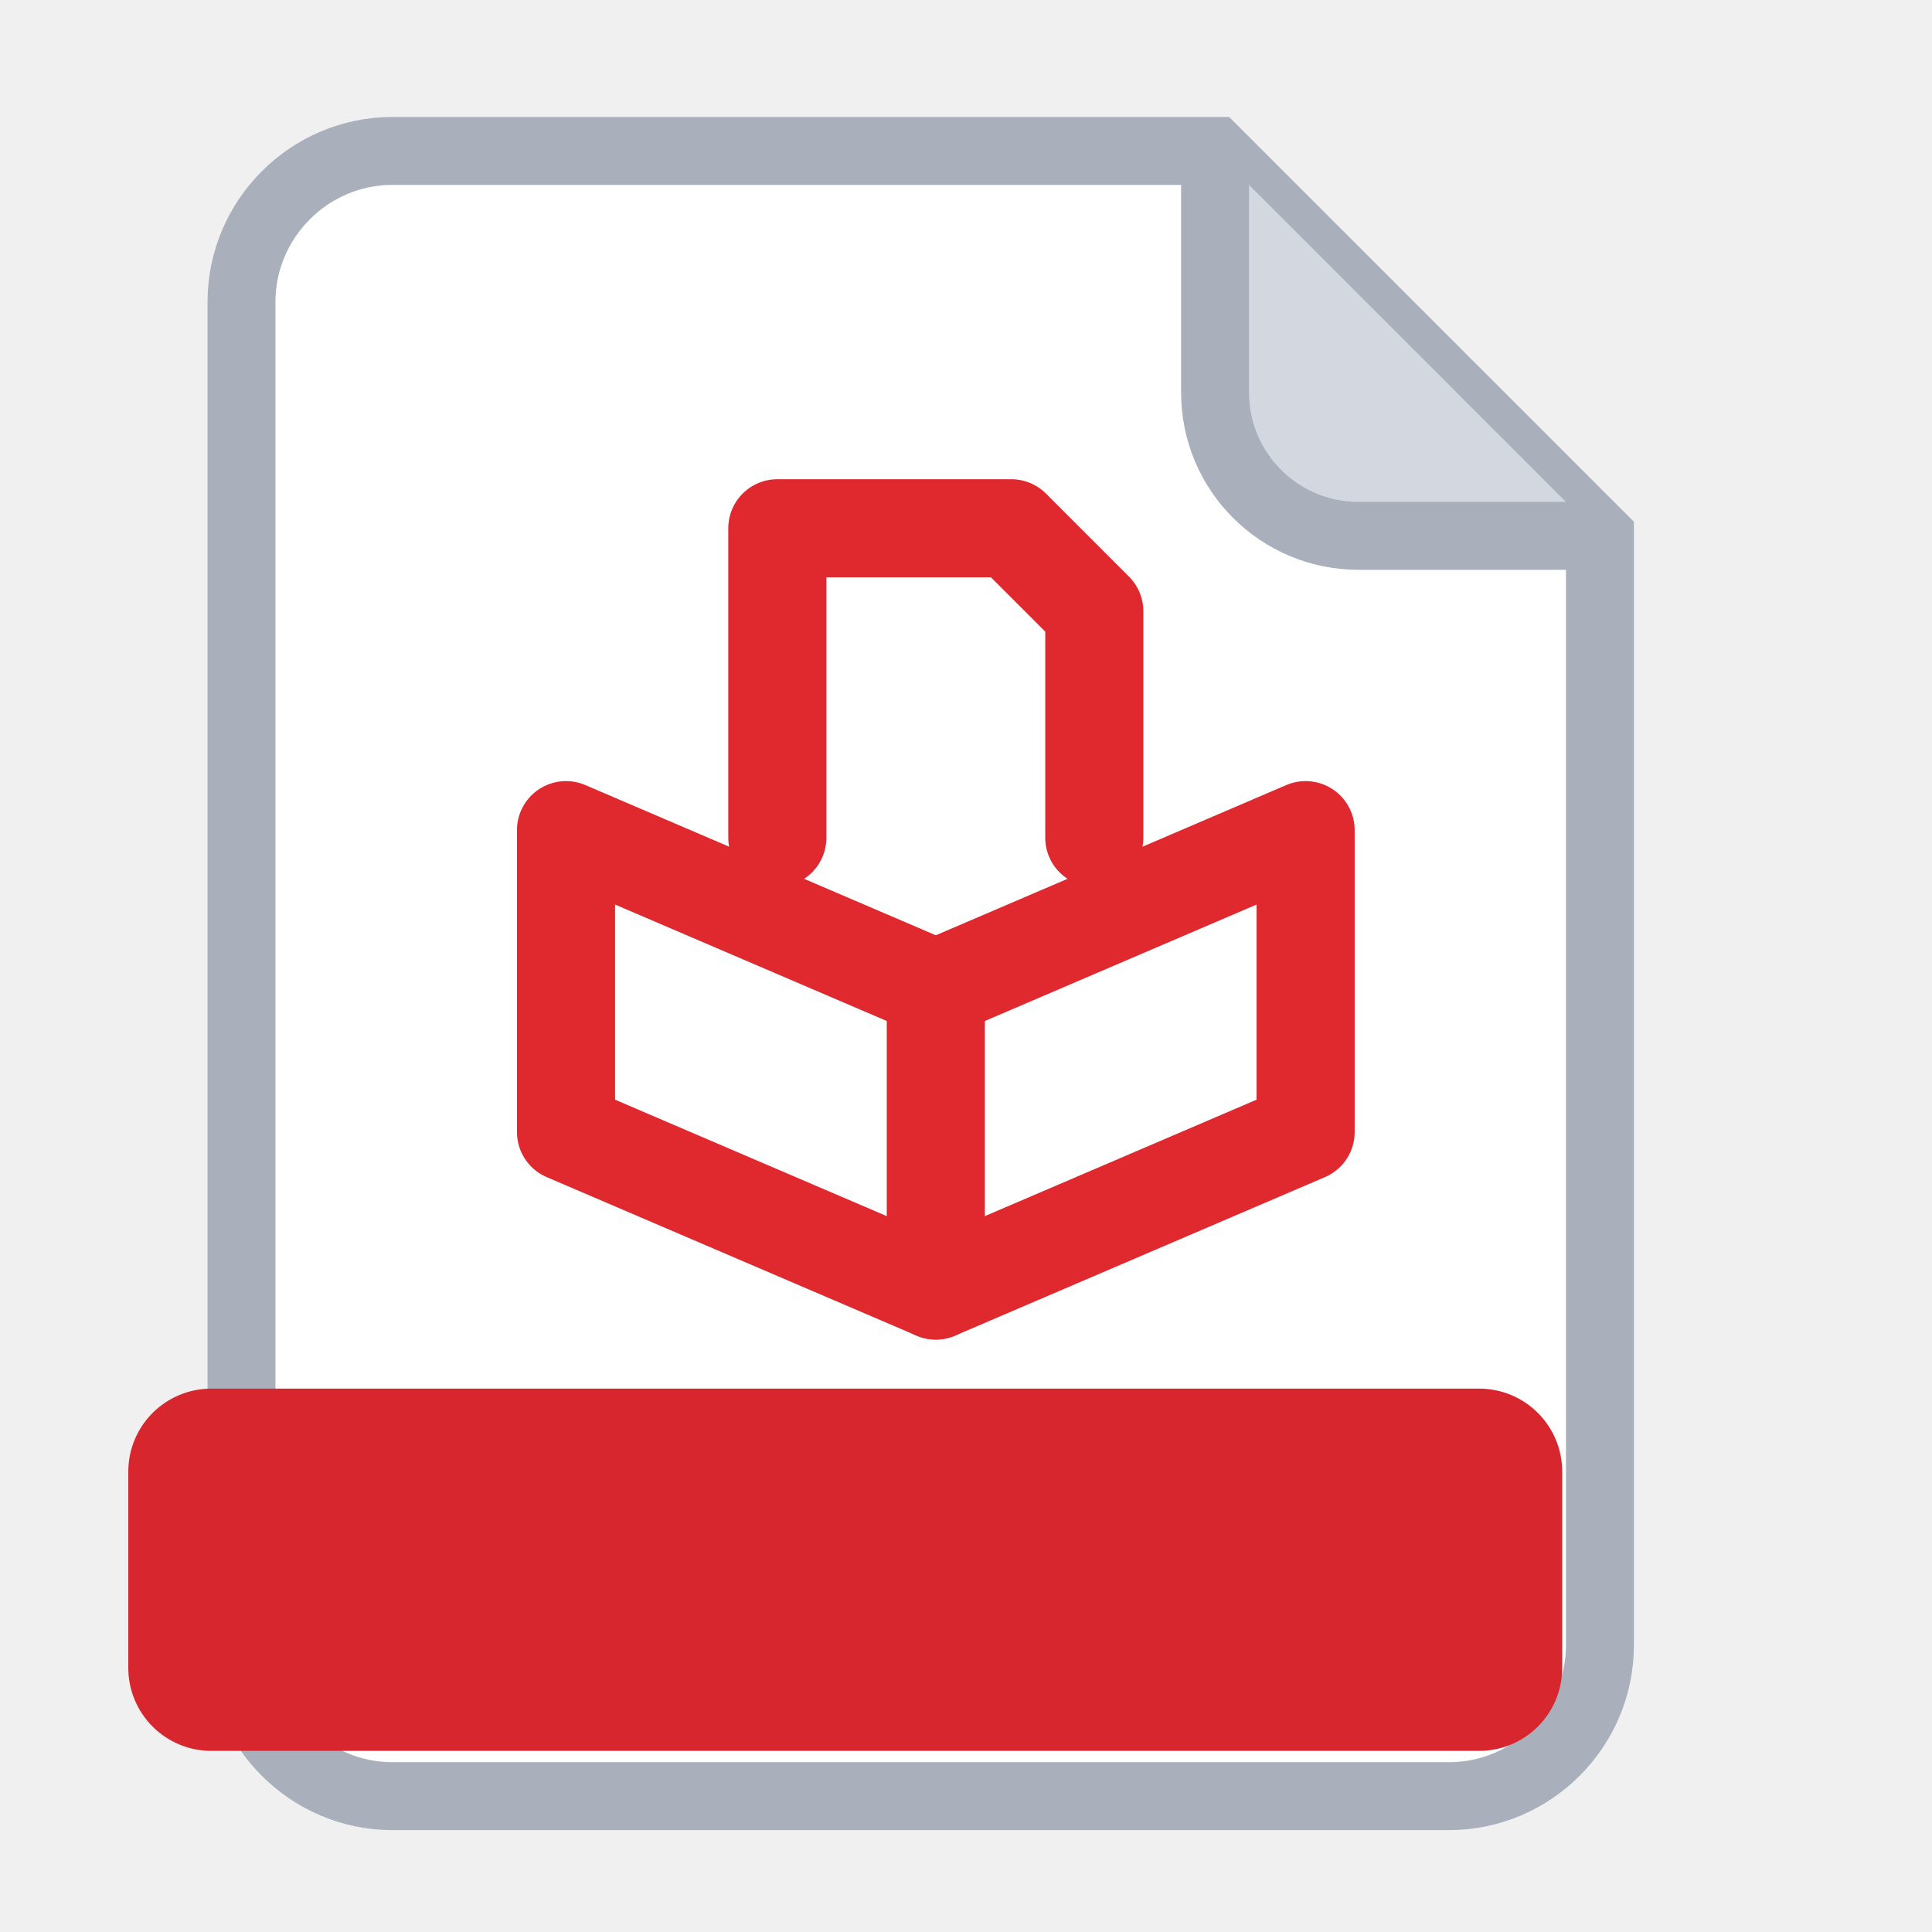
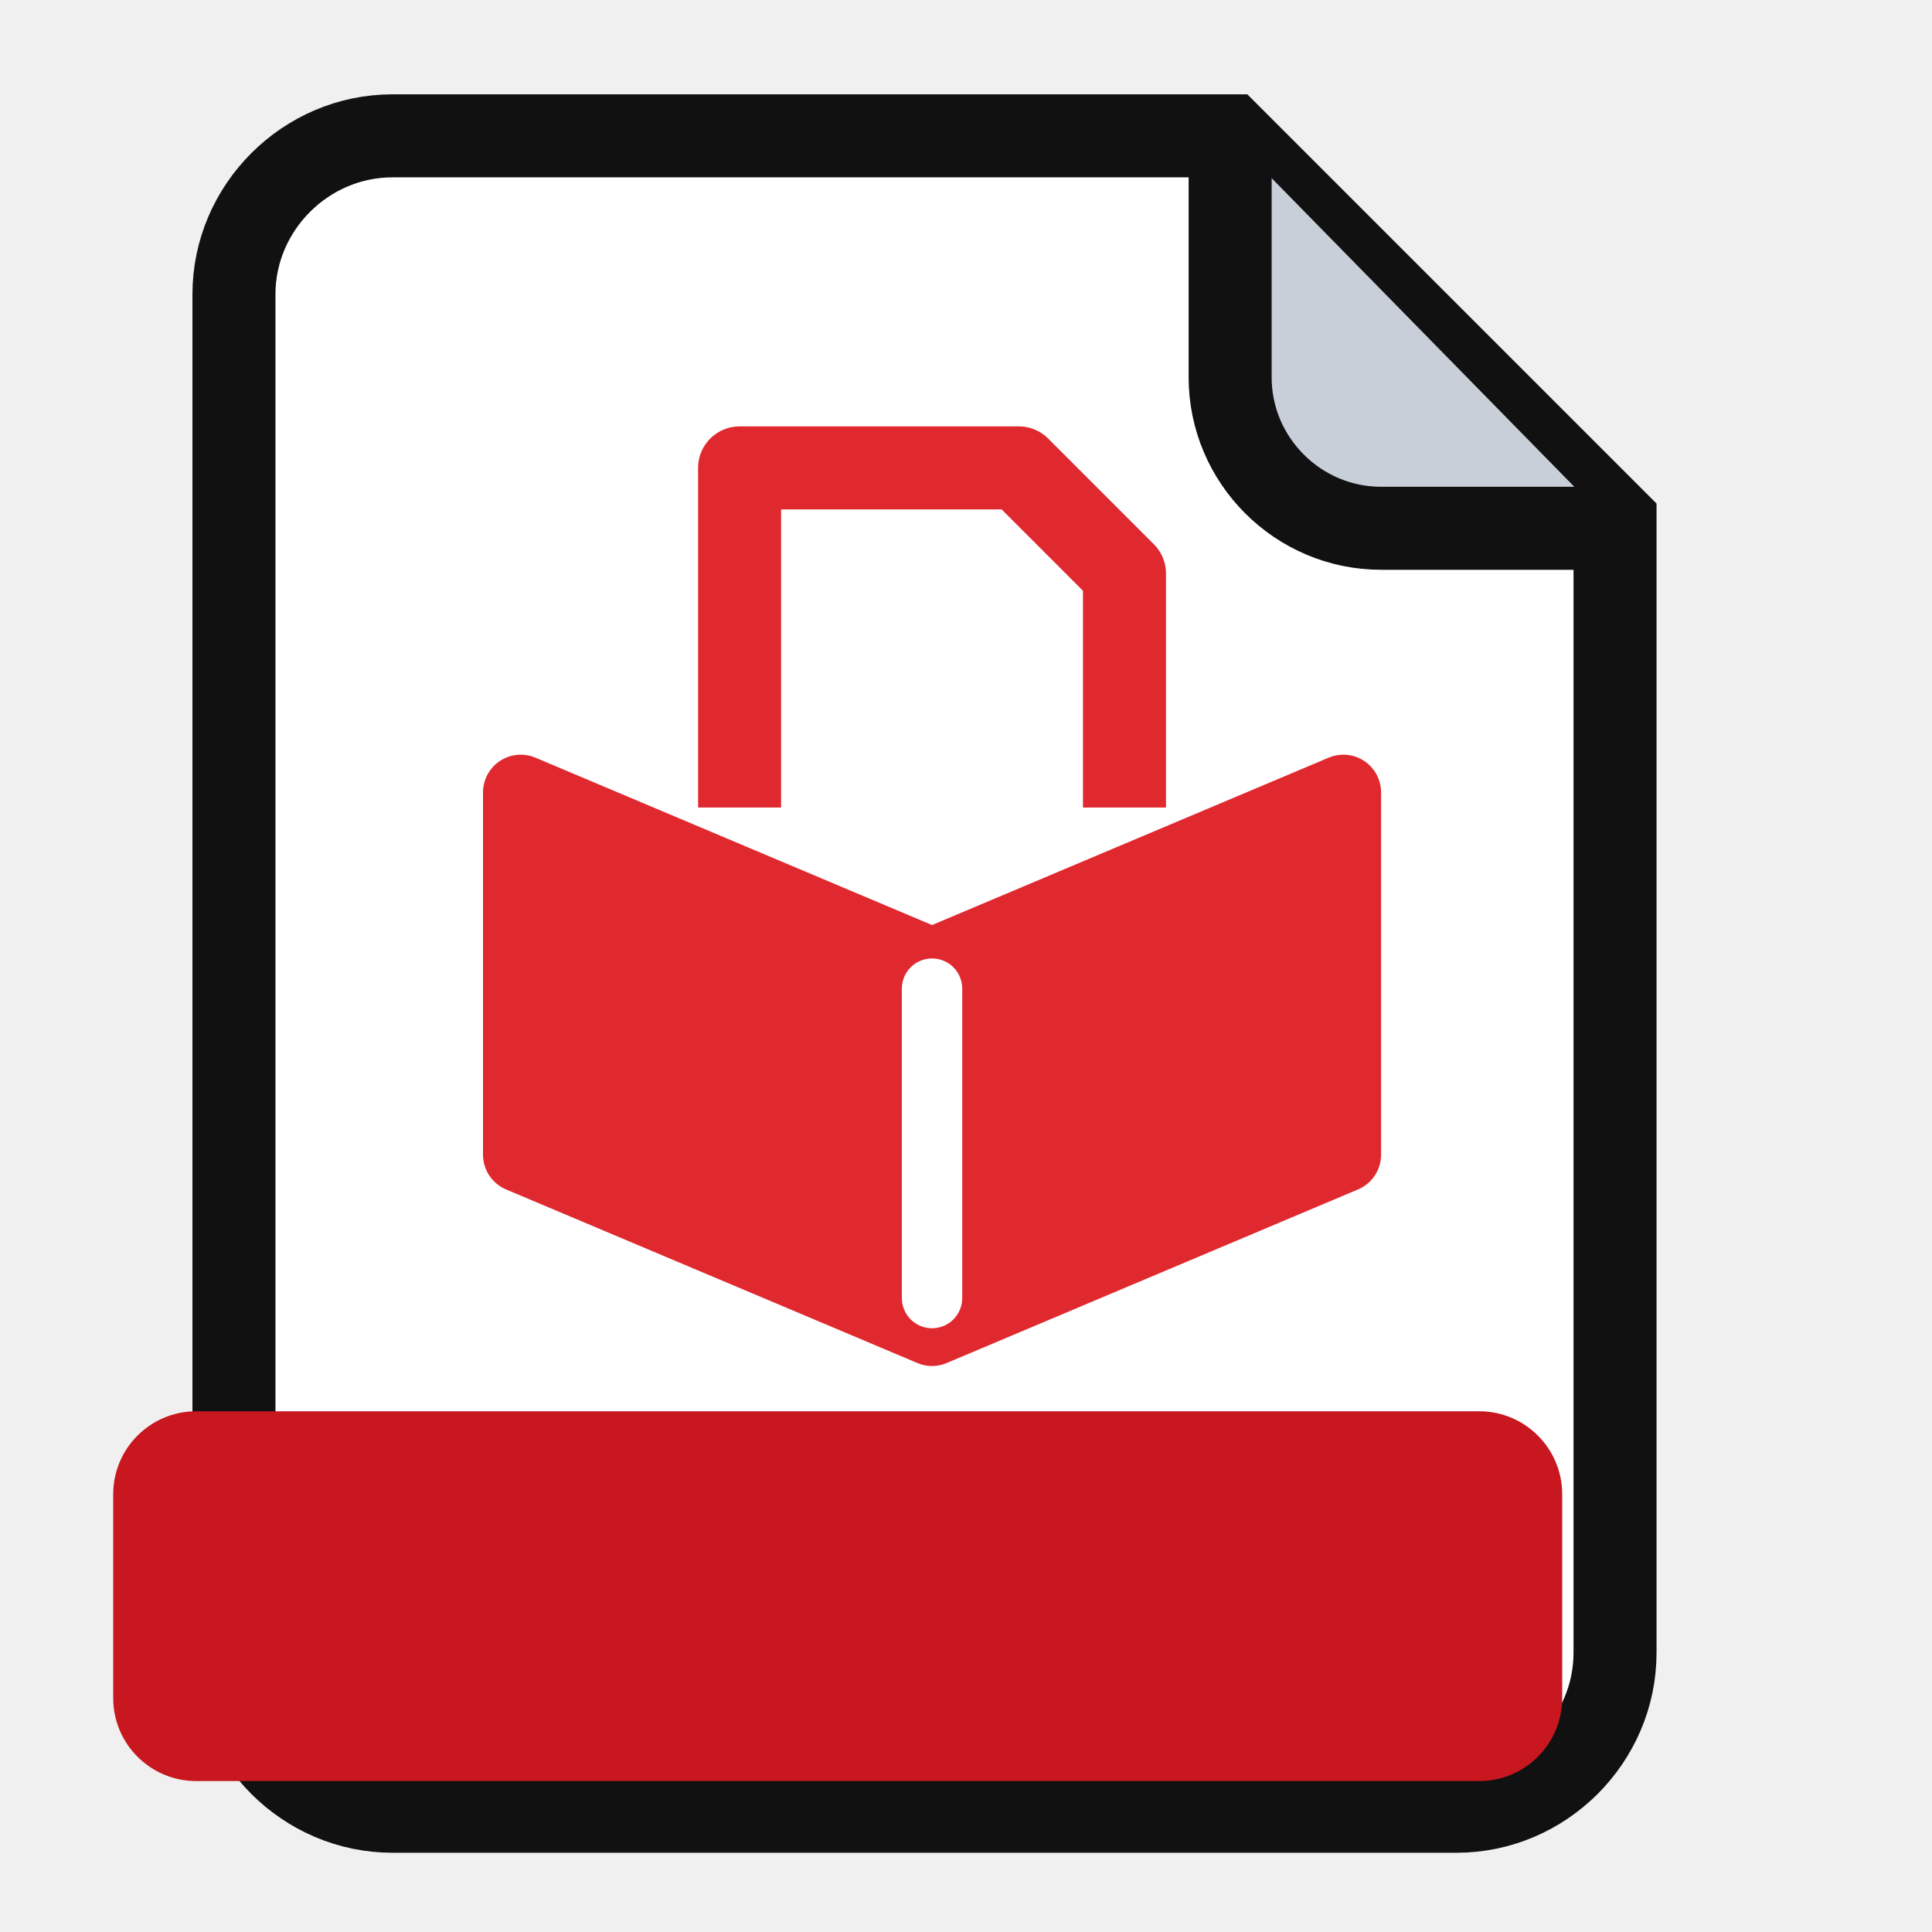
<svg xmlns="http://www.w3.org/2000/svg" viewBox="0 0 512 512">
-   <path d="M104 40 H322 L424 142 V436 C424 458 406 476 384 476 H104 C82 476 64 458 64 436 V80 C64 58 82 40 104 40 Z" fill="#FFFFFF" stroke="#A9B0BB" stroke-width="18" />
-   <path d="M322 40 V104 C322 125 339 142 360 142 H424" fill="#D3D8E0" stroke="#A9B0BB" stroke-width="18" stroke-linejoin="round" />
-   <g fill="#FFFFFF" stroke="#E0282F" stroke-width="26" stroke-linecap="round" stroke-linejoin="round">
-     <path d="M206 222 V140 H268 L290 162 V222" />
-     <path d="M150 220 L248 262 L346 220 V300 L248 342 L150 300 Z" />
-     <path d="M248 262 V342" fill="none" />
-   </g>
-   <rect x="34" y="368" width="380" height="96" rx="22" fill="#D7262D" />
+   <path d="M104 36 H326 L428 138 V438 C428 461 409 480 386 480 H104 C81 480 62 461 62 438 V78 C62 55 81 36 104 36 Z" fill="#FFFFFF" stroke="#111111" stroke-width="22" />
+   <path d="M326 36 V100 C326 122 344 140 366 140 H428" fill="#C9CFD8" stroke="#111111" stroke-width="22" stroke-linejoin="round" />
+   <path d="M138 210 L247 256 L356 210 V306 L247 352 L138 306 Z" fill="#E0282F" stroke="#E0282F" stroke-width="20" stroke-linejoin="round" />
+   <path d="M247 262 V344" stroke="#FFFFFF" stroke-width="16" stroke-linecap="round" />
+   <path d="M196 214 V124 H270 L298 152 V214" fill="#FFFFFF" stroke="#E0282F" stroke-width="22" stroke-linejoin="round" />
+   <rect x="30" y="374" width="384" height="98" rx="22" fill="#C8171E" />
</svg>
